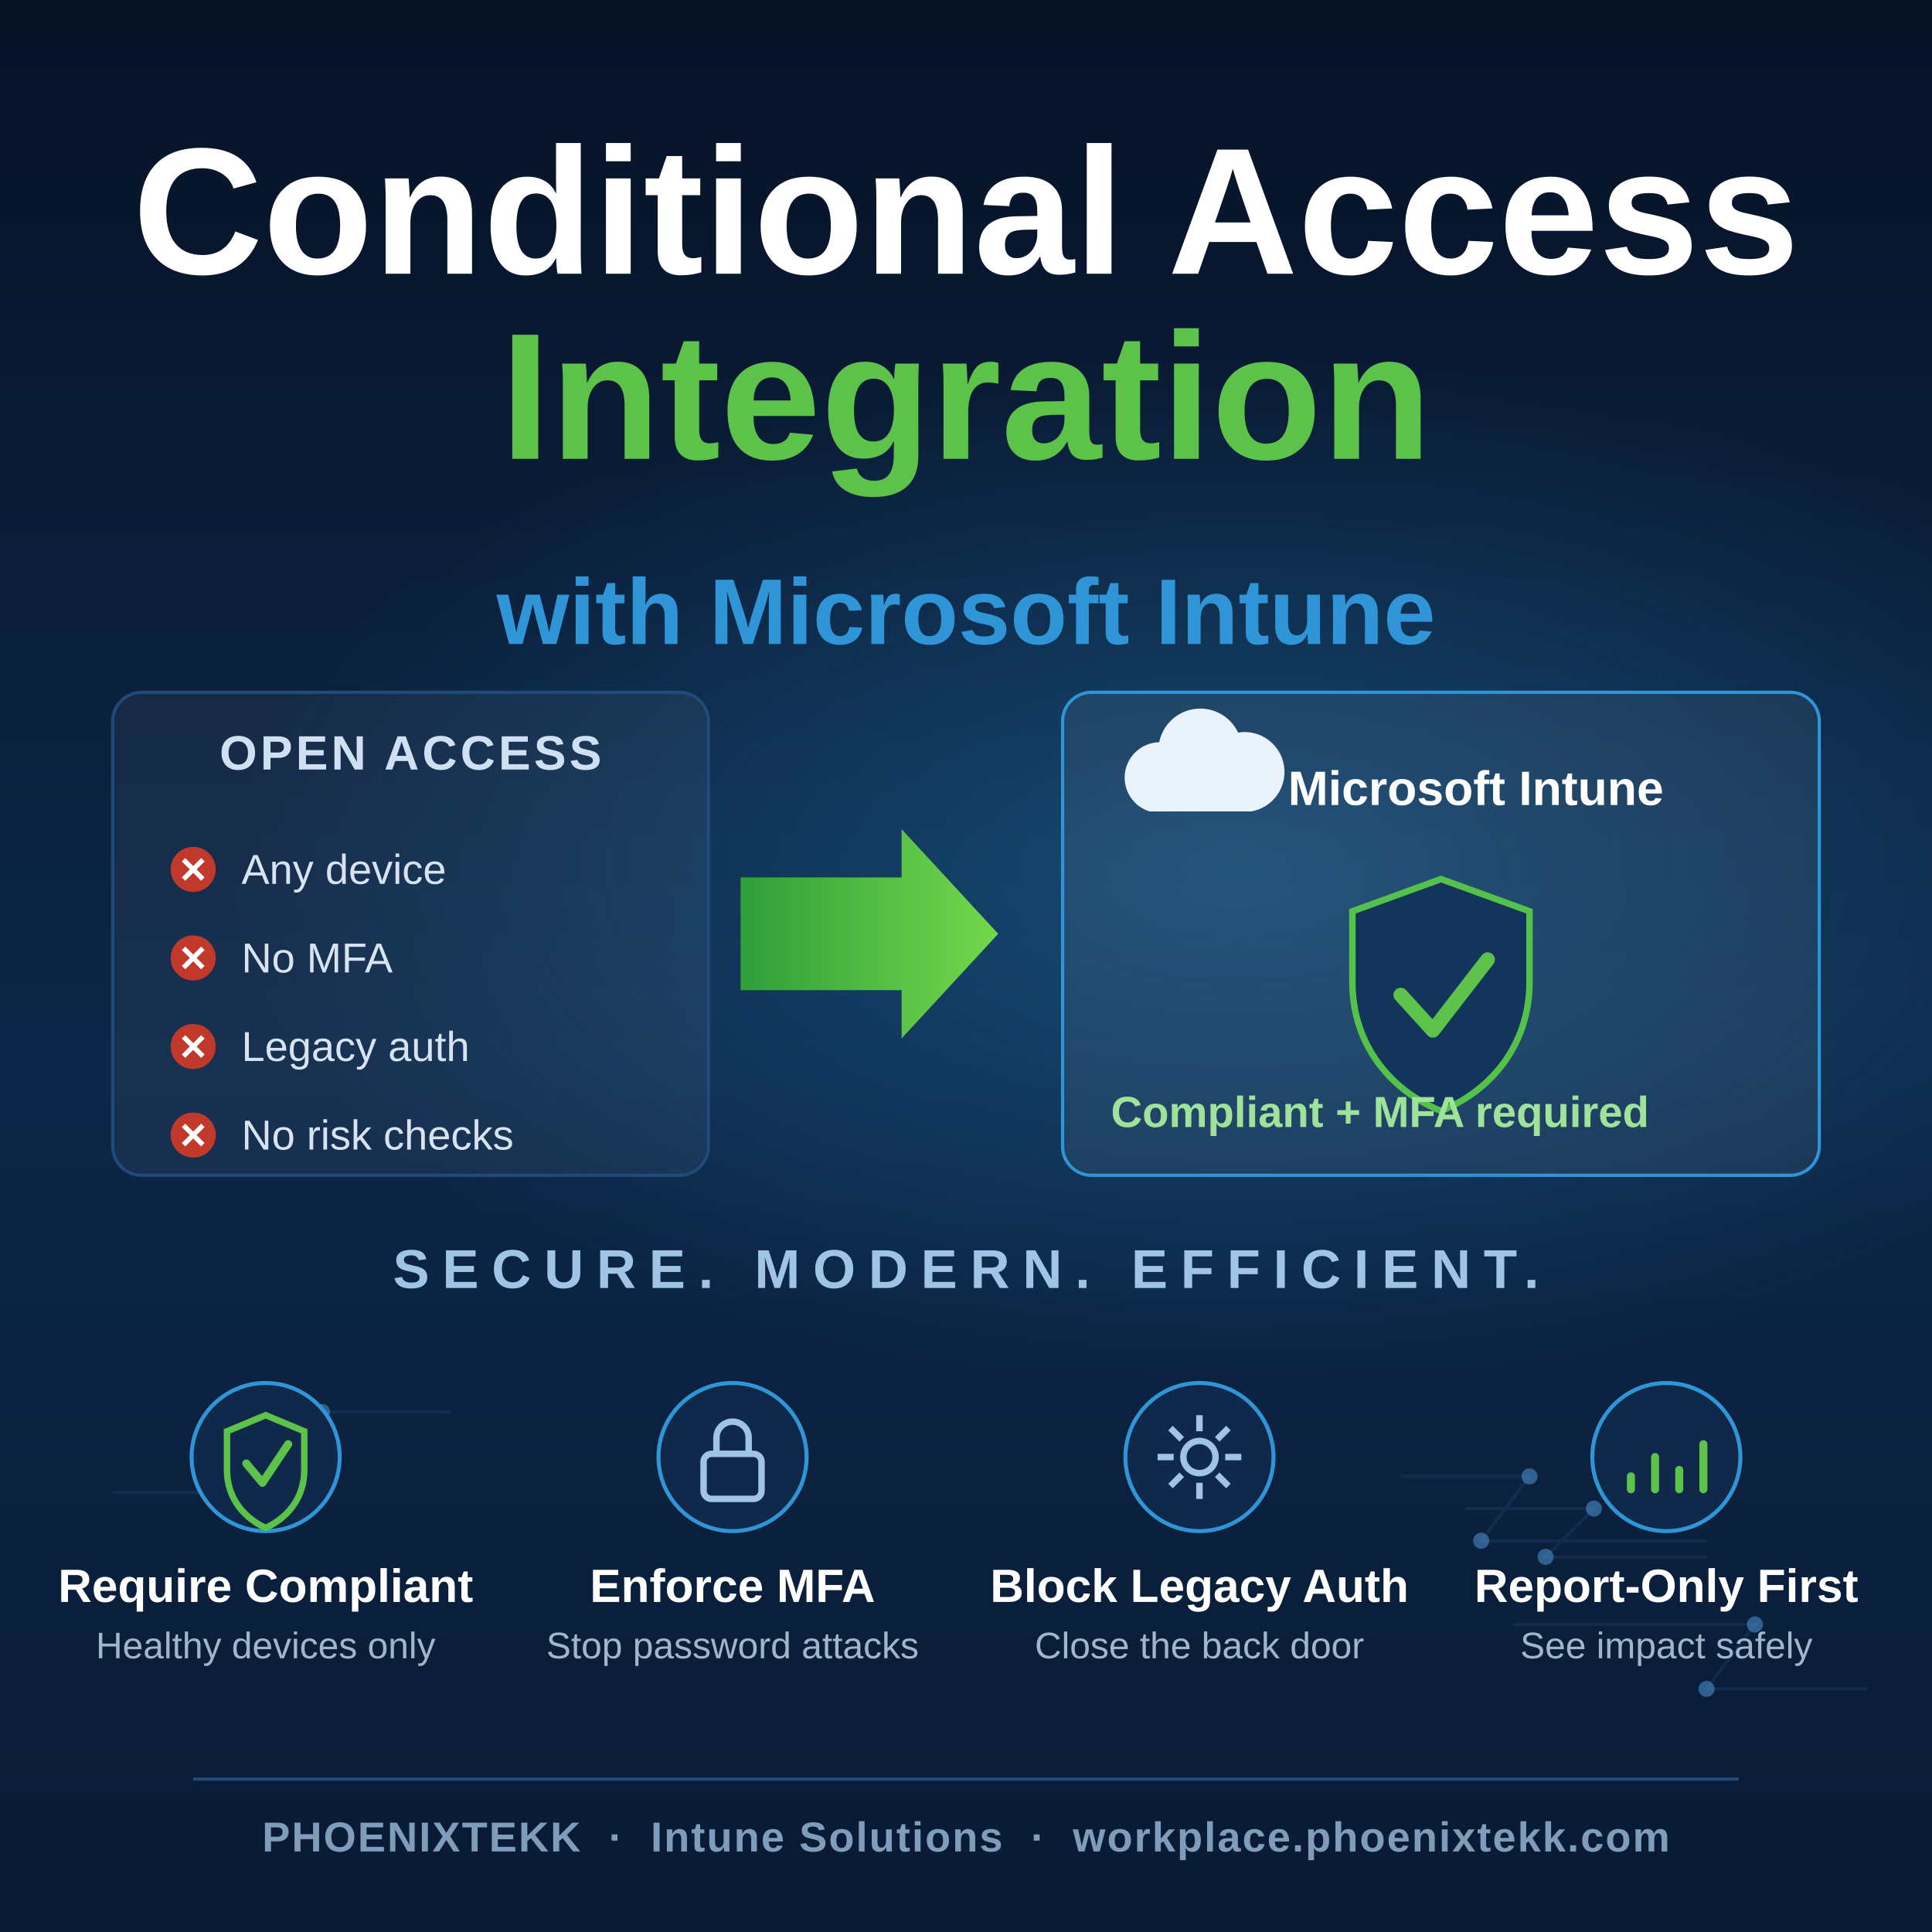
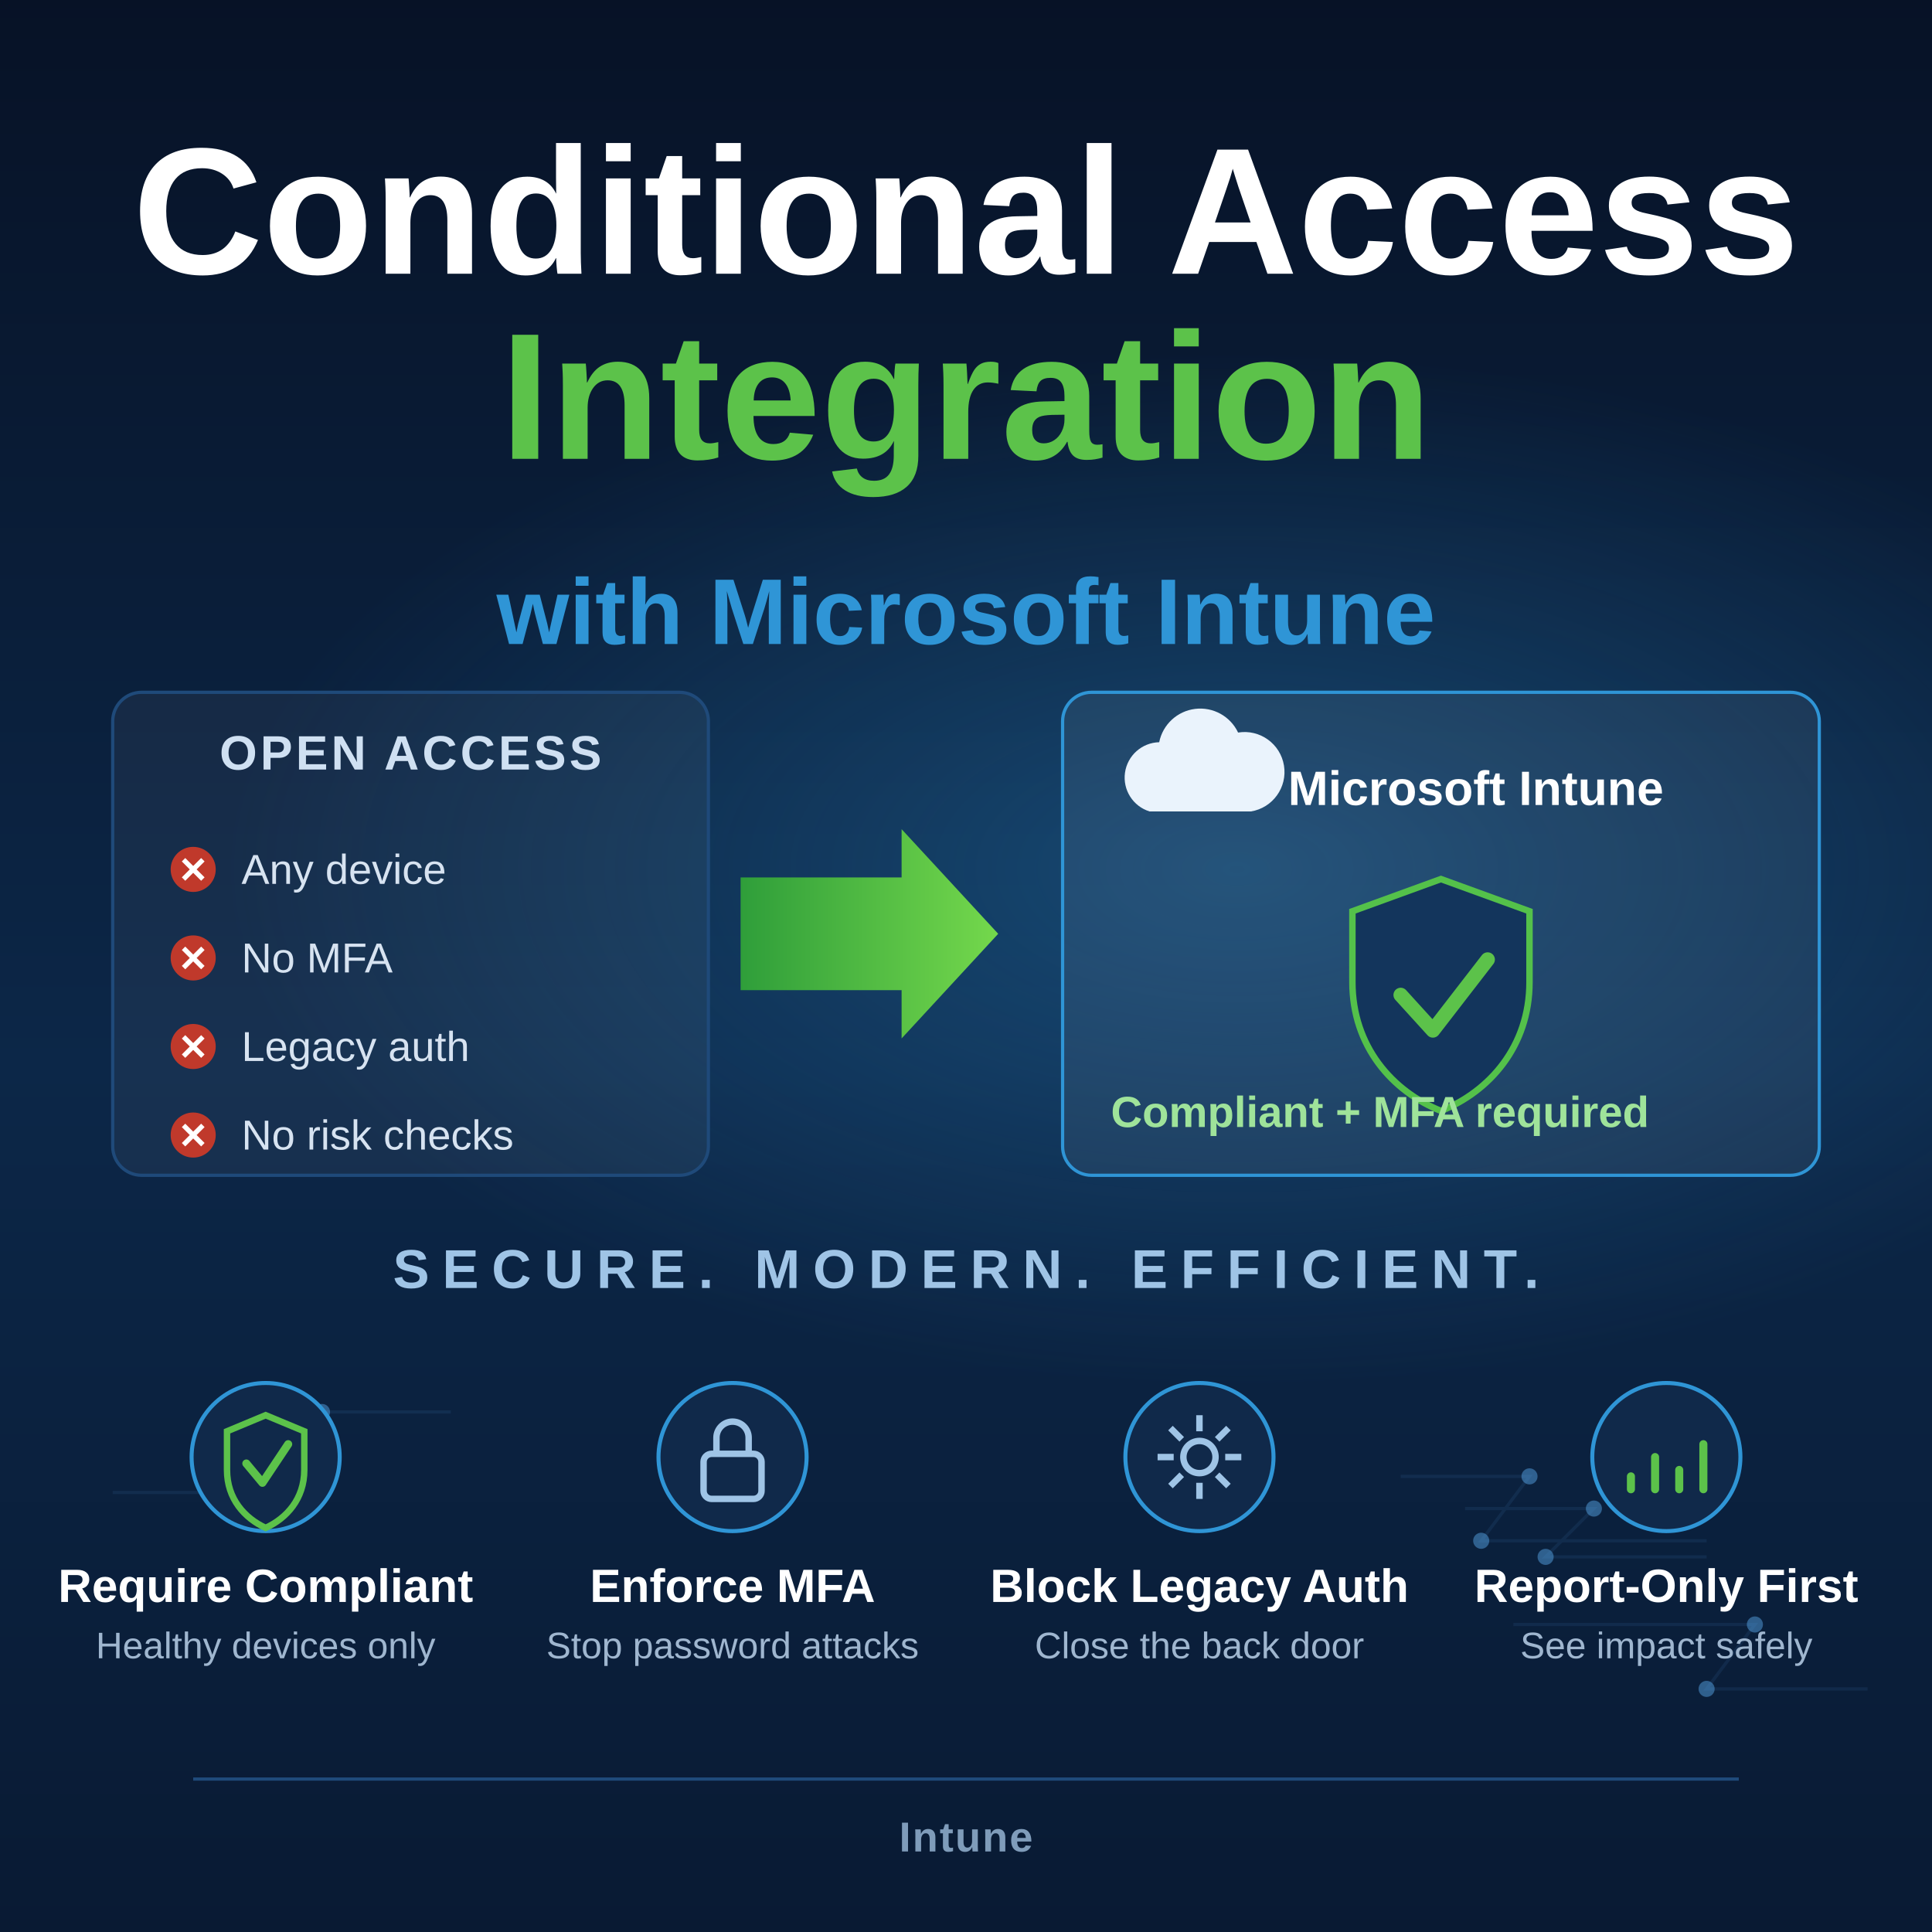
<svg xmlns="http://www.w3.org/2000/svg" viewBox="0 0 1200 1200" role="img" aria-labelledby="t d">
  <defs>
    <linearGradient id="bg" x1="0" y1="0" x2="0" y2="1">
      <stop offset="0" stop-color="#071226" />
      <stop offset="0.55" stop-color="#0c2748" />
      <stop offset="1" stop-color="#091a33" />
    </linearGradient>
    <linearGradient id="arrow" x1="0" y1="0" x2="1" y2="0">
      <stop offset="0" stop-color="#2f9e3a" />
      <stop offset="1" stop-color="#74d84c" />
    </linearGradient>
    <radialGradient id="glow" cx="0.5" cy="0.5" r="0.5">
      <stop offset="0" stop-color="#2f95d6" stop-opacity="0.33" />
      <stop offset="1" stop-color="#2f95d6" stop-opacity="0" />
    </radialGradient>
  </defs>
  <rect width="1200" height="1200" fill="url(#bg)" />
  <ellipse cx="770" cy="540" rx="640" ry="320" fill="url(#glow)" />
  <g stroke="#3a6ea5" stroke-width="2" opacity="0.16" fill="none">
    <path d="M1060 967 H960 L990 937 H910" />
    <path d="M1160 1049 H1060 L1090 1009 H940" />
    <path d="M70 927 H170 L200 877 H280" />
    <path d="M1060 957 H920 L950 917 H870" />
  </g>
  <g fill="#54a0e0" opacity="0.5">
    <circle cx="960" cy="967" r="5" />
    <circle cx="990" cy="937" r="5" />
    <circle cx="1060" cy="1049" r="5" />
    <circle cx="1090" cy="1009" r="5" />
    <circle cx="170" cy="927" r="5" />
    <circle cx="200" cy="877" r="5" />
    <circle cx="920" cy="957" r="5" />
    <circle cx="950" cy="917" r="5" />
  </g>
  <g text-anchor="middle" font-family="Segoe UI, Arial, sans-serif" font-weight="800">
    <text x="600" y="170" font-size="112" fill="#ffffff" font-weight="800">Conditional Access</text>
    <text x="600" y="285" font-size="112" fill="#5cc24a" font-weight="800">Integration</text>
    <text x="600" y="400" font-size="58" fill="#2f95d6" font-weight="700">with Microsoft Intune</text>
  </g>
  <g font-family="Segoe UI, Arial, sans-serif">
    <rect x="70" y="430" width="370" height="300" rx="18" fill="#ffffff" opacity="0.05" />
    <rect x="70" y="430" width="370" height="300" rx="18" fill="none" stroke="#1f4a7a" stroke-width="2" />
    <text x="255" y="478" text-anchor="middle" font-size="30" font-weight="700" fill="#cfe0f2" letter-spacing="2">OPEN ACCESS</text>
    <g font-size="26" fill="#d7e3f1">
      <g>
        <circle cx="120" cy="540" r="14" fill="#c0392b" />
        <path d="M114 534 l12 12 M126 534 l-12 12" stroke="#fff" stroke-width="3" />
        <text x="150" y="549">Any device</text>
      </g>
      <g>
        <circle cx="120" cy="595" r="14" fill="#c0392b" />
        <path d="M114 589 l12 12 M126 589 l-12 12" stroke="#fff" stroke-width="3" />
        <text x="150" y="604">No MFA</text>
      </g>
      <g>
        <circle cx="120" cy="650" r="14" fill="#c0392b" />
        <path d="M114 644 l12 12 M126 644 l-12 12" stroke="#fff" stroke-width="3" />
        <text x="150" y="659">Legacy auth</text>
      </g>
      <g>
        <circle cx="120" cy="705" r="14" fill="#c0392b" />
        <path d="M114 699 l12 12 M126 699 l-12 12" stroke="#fff" stroke-width="3" />
        <text x="150" y="714">No risk checks</text>
      </g>
    </g>
  </g>
  <polygon points="460,545 560,545 560,515 620,580 560,645 560,615 460,615" fill="url(#arrow)" />
  <g font-family="Segoe UI, Arial, sans-serif">
    <rect x="660" y="430" width="470" height="300" rx="18" fill="#ffffff" opacity="0.06" />
    <rect x="660" y="430" width="470" height="300" rx="18" fill="none" stroke="#2f95d6" stroke-width="2" />
    <g transform="translate(700,470)">
      <path d="M14 34 a22 22 0 0 1 6 -43 a26 26 0 0 1 49 -6 a20 20 0 0 1 8 49 z" fill="#eaf3fc" />
    </g>
    <text x="800" y="500" font-size="30" font-weight="700" fill="#ffffff">Microsoft Intune</text>
    <g transform="translate(820,540)">
      <path d="M75 6 L130 26 V70 C130 110 105 138 75 150 C45 138 20 110 20 70 V26 Z" fill="#13355c" stroke="#54c14a" stroke-width="4" />
      <path d="M50 78 L70 100 L104 56" fill="none" stroke="#5cc24a" stroke-width="9" stroke-linecap="round" stroke-linejoin="round" />
    </g>
    <text x="690" y="700" font-size="27" font-weight="700" fill="#9fe39a">Compliant + MFA required</text>
  </g>
  <text x="600" y="800" text-anchor="middle" font-family="Segoe UI, Arial, sans-serif" font-size="34" font-weight="800" fill="#9fc4e6" letter-spacing="8">SECURE.  MODERN.  EFFICIENT.</text>
  <g font-family="Segoe UI, Arial, sans-serif" text-anchor="middle">
    <g transform="translate(165,905)">
      <circle r="46" fill="#10294a" stroke="#2f95d6" stroke-width="2.5" />
      <path d="M0 -26 L24 -16 V8 C24 26 13 38 0 44 C-13 38 -24 26 -24 8 V-16 Z" fill="none" stroke="#5cc24a" stroke-width="4" />
      <path d="M-12 4 L-2 16 L14 -8" fill="none" stroke="#5cc24a" stroke-width="5" stroke-linecap="round" stroke-linejoin="round" />
    </g>
    <g transform="translate(455,905)">
      <circle r="46" fill="#10294a" stroke="#2f95d6" stroke-width="2.5" />
      <rect x="-18" y="-2" width="36" height="28" rx="5" fill="none" stroke="#9fc4e6" stroke-width="4" />
      <path d="M-10 -2 v-10 a10 10 0 0 1 20 0 v10" fill="none" stroke="#9fc4e6" stroke-width="4" />
    </g>
    <g transform="translate(745,905)">
      <circle r="46" fill="#10294a" stroke="#2f95d6" stroke-width="2.5" />
      <circle r="10" fill="none" stroke="#9fc4e6" stroke-width="4" />
      <g stroke="#9fc4e6" stroke-width="4">
        <path d="M0 -26 v10 M0 26 v-10 M-26 0 h10 M26 0 h-10 M-18 -18 l7 7 M18 18 l-7 -7 M18 -18 l-7 7 M-18 18 l7 -7" />
      </g>
    </g>
    <g transform="translate(1035,905)">
      <circle r="46" fill="#10294a" stroke="#2f95d6" stroke-width="2.5" />
      <g stroke="#5cc24a" stroke-width="5" stroke-linecap="round">
        <path d="M-22 20 v-8 M-7 20 v-20 M8 20 v-12 M23 20 v-28" />
      </g>
    </g>
    <g font-size="29" font-weight="700" fill="#ffffff">
      <text x="165" y="995">Require Compliant</text>
      <text x="455" y="995">Enforce MFA</text>
      <text x="745" y="995">Block Legacy Auth</text>
      <text x="1035" y="995">Report-Only First</text>
    </g>
    <g font-size="23" fill="#9fb6cf">
      <text x="165" y="1030">Healthy devices only</text>
      <text x="455" y="1030">Stop password attacks</text>
      <text x="745" y="1030">Close the back door</text>
      <text x="1035" y="1030">See impact safely</text>
    </g>
  </g>
  <line x1="120" y1="1105" x2="1080" y2="1105" stroke="#1f4a7a" stroke-width="2" />
-   <text x="600" y="1150" text-anchor="middle" font-family="Segoe UI, Arial, sans-serif" font-size="26" font-weight="700" fill="#7f9cba" letter-spacing="1">PHOENIXTEKK  ·  Intune Solutions  ·  workplace.phoenixtekk.com</text>
+   <text x="600" y="1150" text-anchor="middle" font-family="Segoe UI, Arial, sans-serif" font-size="26" font-weight="700" fill="#7f9cba" letter-spacing="1">Intune</text>
</svg>
